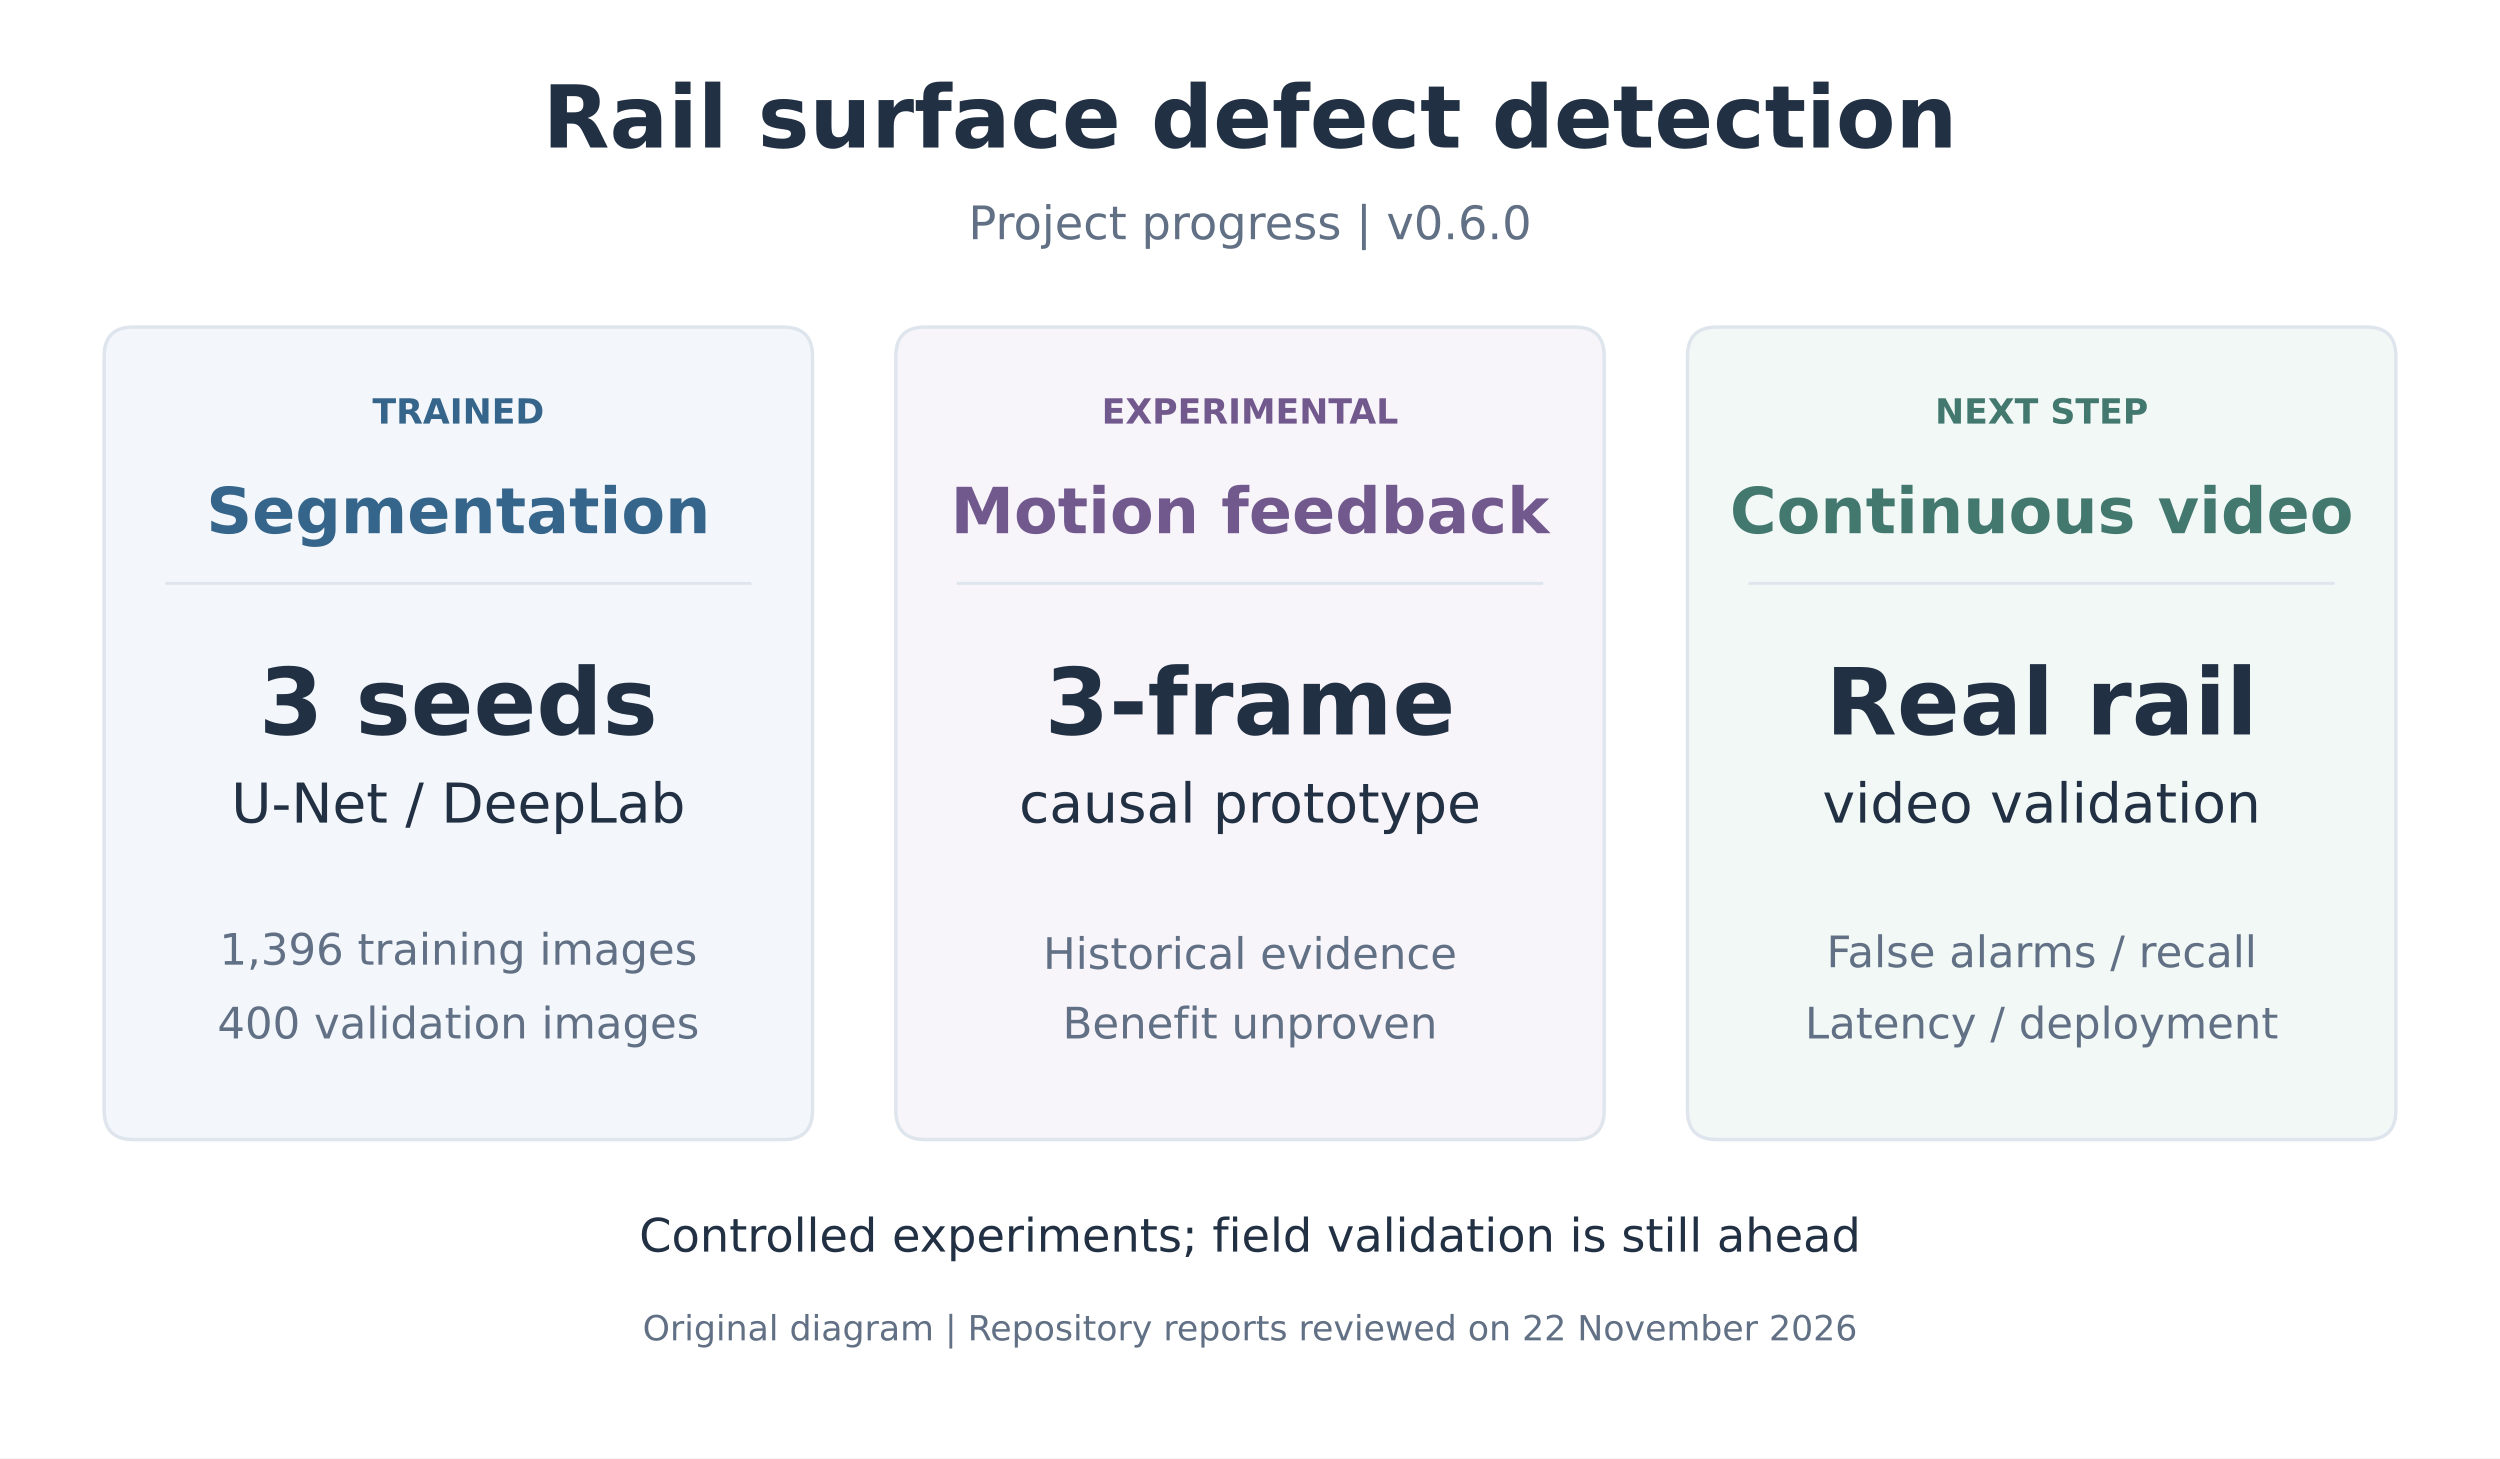
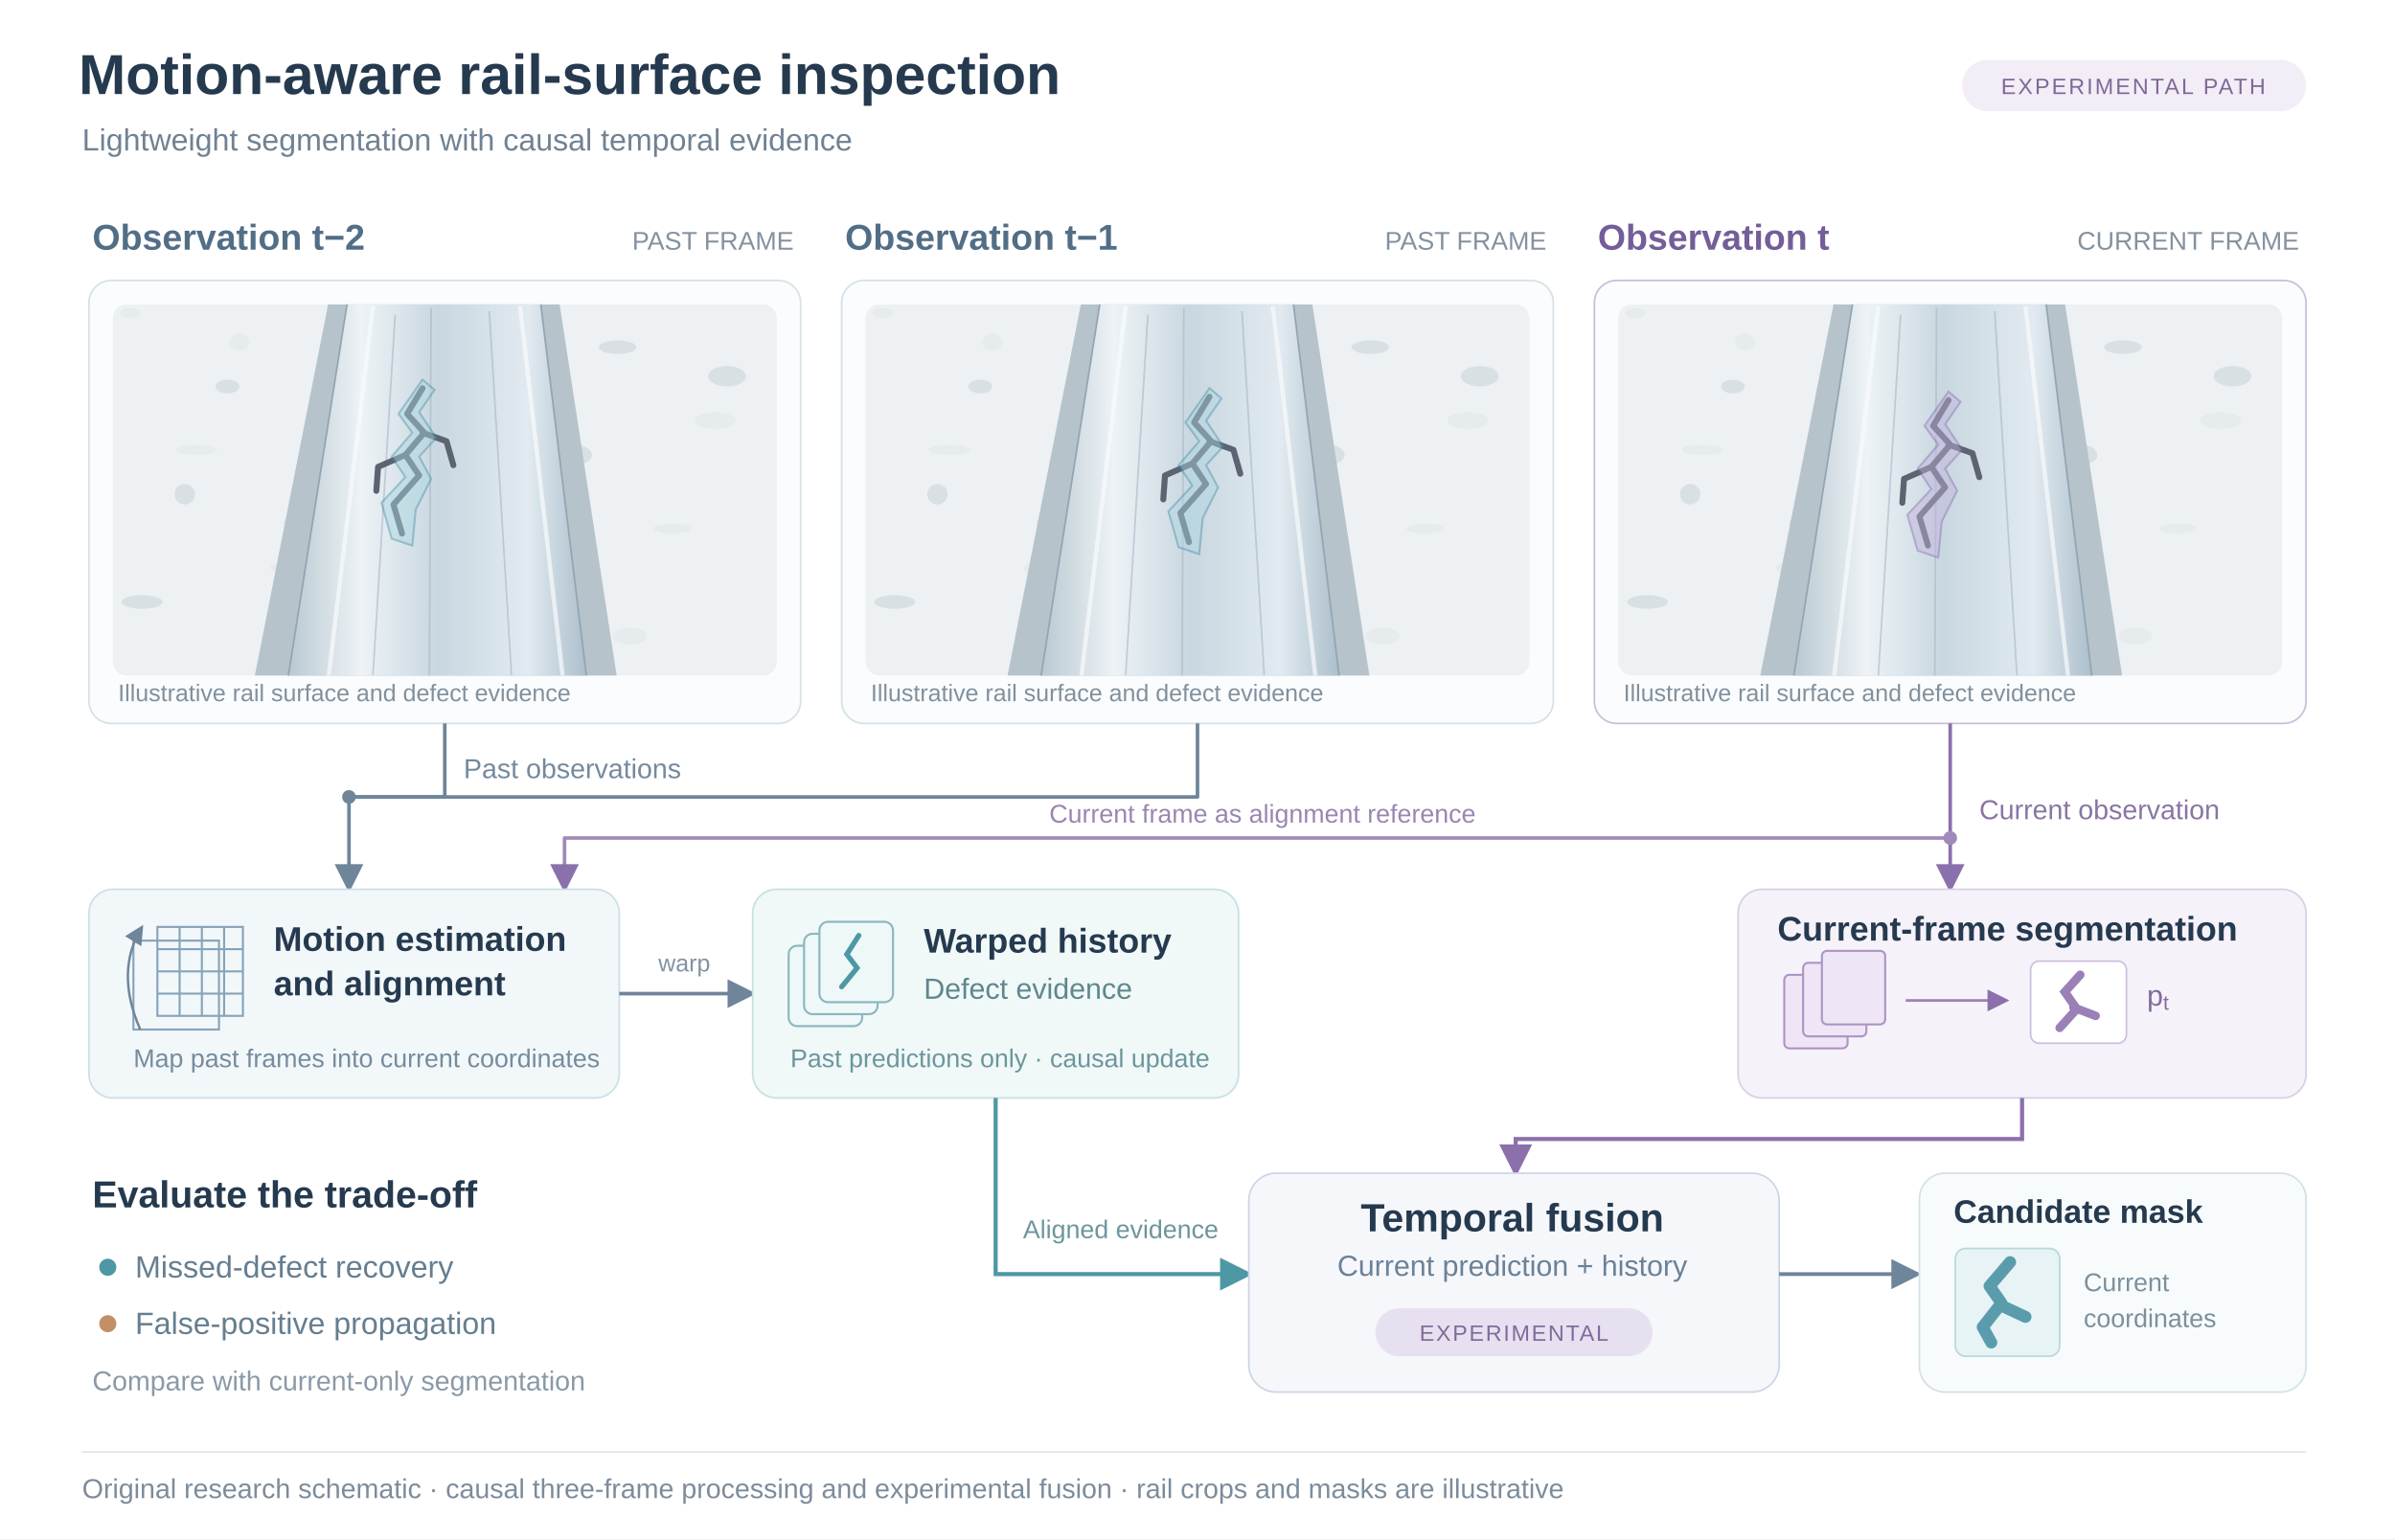
- <svg xmlns="http://www.w3.org/2000/svg" width="864pt" height="504pt" viewBox="0 0 864 504" version="1.1">
+ <svg xmlns="http://www.w3.org/2000/svg" width="1400" height="900" viewBox="0 0 1400 900" role="img" aria-labelledby="title desc">
  <defs>
-     <style type="text/css">*{stroke-linejoin: round; stroke-linecap: butt}</style>
-   </defs>
-   <g id="figure_1">
-     <g id="patch_1">
-       <path d="M 0 504  L 864 504  L 864 0  L 0 0  z " style="fill: #ffffff" />
-     </g>
-     <g id="axes_1">
-       <g id="patch_2">
-         <path d="M 46.08 393.84  L 270.72 393.84  Q 280.8 393.84 280.8 383.76  L 280.8 123.12  Q 280.8 113.04 270.72 113.04  L 46.08 113.04  Q 36 113.04 36 123.12  L 36 383.76  Q 36 393.84 46.08 393.84  z " clip-path="url(#p8bc0541d00)" style="fill: #f3f7fb; stroke: #dfe5ed; stroke-width: 1.2; stroke-linejoin: miter" />
-       </g>
-       <g id="patch_3">
-         <path d="M 319.68 393.84  L 544.32 393.84  Q 554.4 393.84 554.4 383.76  L 554.4 123.12  Q 554.4 113.04 544.32 113.04  L 319.68 113.04  Q 309.6 113.04 309.6 123.12  L 309.6 383.76  Q 309.6 393.84 319.68 393.84  z " clip-path="url(#p8bc0541d00)" style="fill: #f7f4fa; stroke: #dfe5ed; stroke-width: 1.2; stroke-linejoin: miter" />
-       </g>
-       <g id="patch_4">
-         <path d="M 593.28 393.84  L 817.92 393.84  Q 828 393.84 828 383.76  L 828 123.12  Q 828 113.04 817.92 113.04  L 593.28 113.04  Q 583.2 113.04 583.2 123.12  L 583.2 383.76  Q 583.2 393.84 593.28 393.84  z " clip-path="url(#p8bc0541d00)" style="fill: #f2f8f6; stroke: #dfe5ed; stroke-width: 1.2; stroke-linejoin: miter" />
-       </g>
-       <g id="line2d_1">
-         <path d="M 57.6 201.6  L 259.2 201.6  " clip-path="url(#p8bc0541d00)" style="fill: none; stroke: #dfe5ed; stroke-linecap: square" />
-       </g>
-       <g id="line2d_2">
-         <path d="M 331.2 201.6  L 532.8 201.6  " clip-path="url(#p8bc0541d00)" style="fill: none; stroke: #dfe5ed; stroke-linecap: square" />
-       </g>
-       <g id="line2d_3">
-         <path d="M 604.8 201.6  L 806.4 201.6  " clip-path="url(#p8bc0541d00)" style="fill: none; stroke: #dfe5ed; stroke-linecap: square" />
-       </g>
-       <g id="text_1">
-         <text style="font-weight: 700; font-size: 30px; font-family: 'DejaVu Sans'; text-anchor: middle; fill: #223044" x="432" y="50.994" transform="rotate(-0 432 50.99414)">Rail surface defect detection</text>
-       </g>
-       <g id="text_2">
-         <text style="font-size: 16px; font-family: 'DejaVu Sans'; text-anchor: middle; fill: #617084" x="432" y="82.672" transform="rotate(-0 432 82.67188)">Project progress  |  v0.6.0</text>
-       </g>
-       <g id="text_3">
-         <text style="font-weight: 700; font-size: 12px; font-family: 'DejaVu Sans'; text-anchor: middle; fill: #35658a" x="158.4" y="146.397" transform="rotate(-0 158.4 146.3972)">TRAINED</text>
-       </g>
-       <g id="text_4">
-         <text style="font-weight: 700; font-size: 22px; font-family: 'DejaVu Sans'; text-anchor: middle; fill: #35658a" x="158.4" y="184.276" transform="rotate(-0 158.4 184.2757)">Segmentation</text>
-       </g>
-       <g id="text_5">
-         <text style="font-weight: 700; font-size: 32px; font-family: 'DejaVu Sans'; text-anchor: middle; fill: #223044" x="158.4" y="253.834" transform="rotate(-0 158.4 253.8338)">3 seeds</text>
-       </g>
-       <g id="text_6">
-         <text style="font-size: 19px; font-family: 'DejaVu Sans'; text-anchor: middle; fill: #223044" x="158.4" y="284.296" transform="rotate(-0 158.4 284.2963)">U-Net / DeepLab</text>
-       </g>
-       <g id="text_7">
-         <text style="font-size: 15px; font-family: 'DejaVu Sans'; fill: #617084" transform="translate(75.83906 333.3891)">1,396 training images</text>
-         <text style="font-size: 15px; font-family: 'DejaVu Sans'; fill: #617084" transform="translate(75.12305 358.8891)">400 validation images</text>
-       </g>
-       <g id="text_8">
-         <text style="font-weight: 700; font-size: 12px; font-family: 'DejaVu Sans'; text-anchor: middle; fill: #72598d" x="432" y="146.397" transform="rotate(-0 432 146.3972)">EXPERIMENTAL</text>
-       </g>
-       <g id="text_9">
-         <text style="font-weight: 700; font-size: 22px; font-family: 'DejaVu Sans'; text-anchor: middle; fill: #72598d" x="432" y="184.276" transform="rotate(-0 432 184.2757)">Motion feedback</text>
-       </g>
-       <g id="text_10">
-         <text style="font-weight: 700; font-size: 32px; font-family: 'DejaVu Sans'; text-anchor: middle; fill: #223044" x="432" y="253.834" transform="rotate(-0 432 253.8338)">3-frame</text>
-       </g>
-       <g id="text_11">
-         <text style="font-size: 19px; font-family: 'DejaVu Sans'; text-anchor: middle; fill: #223044" x="432" y="284.296" transform="rotate(-0 432 284.2963)">causal prototype</text>
-       </g>
-       <g id="text_12">
-         <text style="font-size: 15px; font-family: 'DejaVu Sans'; fill: #617084" transform="translate(360.4805 334.8422)">Historical evidence</text>
-         <text style="font-size: 15px; font-family: 'DejaVu Sans'; fill: #617084" transform="translate(367.2422 358.8891)">Benefit unproven</text>
-       </g>
-       <g id="text_13">
-         <text style="font-weight: 700; font-size: 12px; font-family: 'DejaVu Sans'; text-anchor: middle; fill: #43786f" x="705.6" y="146.397" transform="rotate(-0 705.6 146.3972)">NEXT STEP</text>
-       </g>
-       <g id="text_14">
-         <text style="font-weight: 700; font-size: 22px; font-family: 'DejaVu Sans'; text-anchor: middle; fill: #43786f" x="705.6" y="184.276" transform="rotate(-0 705.6 184.2757)">Continuous video</text>
-       </g>
-       <g id="text_15">
-         <text style="font-weight: 700; font-size: 32px; font-family: 'DejaVu Sans'; text-anchor: middle; fill: #223044" x="705.6" y="253.834" transform="rotate(-0 705.6 253.8338)">Real rail</text>
-       </g>
-       <g id="text_16">
-         <text style="font-size: 19px; font-family: 'DejaVu Sans'; text-anchor: middle; fill: #223044" x="705.6" y="284.296" transform="rotate(-0 705.6 284.2963)">video validation</text>
-       </g>
-       <g id="text_17">
-         <text style="font-size: 15px; font-family: 'DejaVu Sans'; fill: #617084" transform="translate(631.2352 334.2527)">False alarms / recall</text>
-         <text style="font-size: 15px; font-family: 'DejaVu Sans'; fill: #617084" transform="translate(623.7973 358.8891)">Latency / deployment</text>
-       </g>
-       <g id="text_18">
-         <text style="font-size: 16px; font-family: 'DejaVu Sans'; text-anchor: middle; fill: #223044" x="432" y="432.557" transform="rotate(-0 432 432.5569)">Controlled experiments; field validation is still ahead</text>
-       </g>
-       <g id="text_19">
-         <text style="font-size: 12px; font-family: 'DejaVu Sans'; text-anchor: middle; fill: #617084" x="432" y="463.224" transform="rotate(-0 432 463.2239)">Original diagram  |  Repository reports reviewed on 22 November 2026</text>
-       </g>
-     </g>
-   </g>
-   <defs>
-     <clipPath id="p8bc0541d00">
-       <rect x="0" y="0" width="864" height="504" />
+     <linearGradient id="railMetal" x1="0" x2="1">
+       <stop stop-color="#b7c7d0" />
+       <stop offset=".25" stop-color="#edf3f6" />
+       <stop offset=".5" stop-color="#c9d7e0" />
+       <stop offset=".8" stop-color="#e1eaf0" />
+       <stop offset="1" stop-color="#a9bdca" />
+     </linearGradient>
+     <marker id="arrow" markerWidth="8" markerHeight="8" refX="7" refY="4" orient="auto" markerUnits="strokeWidth">
+       <path d="M0 0L8 4L0 8Z" fill="#6e859a" />
+     </marker>
+     <marker id="tealArrow" markerWidth="8" markerHeight="8" refX="7" refY="4" orient="auto" markerUnits="strokeWidth">
+       <path d="M0 0L8 4L0 8Z" fill="#4d98a4" />
+     </marker>
+     <marker id="purpleArrow" markerWidth="8" markerHeight="8" refX="7" refY="4" orient="auto" markerUnits="strokeWidth">
+       <path d="M0 0L8 4L0 8Z" fill="#8b71ac" />
+     </marker>
+     <clipPath id="crop52">
+       <rect x="66" y="178" width="388" height="217" rx="8" />
+     </clipPath>
+     <clipPath id="crop492">
+       <rect x="506" y="178" width="388" height="217" rx="8" />
+     </clipPath>
+     <clipPath id="crop932">
+       <rect x="946" y="178" width="388" height="217" rx="8" />
    </clipPath>
  </defs>
+   <rect width="1400" height="900" fill="#fff" />
+   <g font-family="Arial, Helvetica, sans-serif" fill="#263a4f">
+     <text x="46" y="55" font-size="33" font-weight="700">Motion-aware rail-surface inspection</text>
+     <text x="48" y="88" font-size="18" fill="#708293">Lightweight segmentation with causal temporal evidence</text>
+     <rect x="1147" y="35" width="201" height="30" rx="15" fill="#f2edf7" />
+     <text x="1247" y="55" text-anchor="middle" font-size="13" letter-spacing="1.2" fill="#806896">EXPERIMENTAL PATH</text>
+     <text x="54" y="146" font-size="21" font-weight="700" fill="#526e87">Observation t−2</text>
+     <text x="464" y="146" text-anchor="end" font-size="15" fill="#84919e">PAST FRAME</text>
+     <rect x="52" y="164" width="416" height="259" rx="13" fill="#fafcfd" stroke="#d6e1e8" />
+     <g clip-path="url(#crop52)">
+       <rect x="66" y="178" width="388" height="217" rx="8" fill="#edf1f3" />
+       <ellipse cx="76" cy="183" rx="6" ry="3" fill="#e6ebed" />
+       <ellipse cx="133" cy="226" rx="7" ry="4" fill="#d8e0e4" />
+       <ellipse cx="190" cy="269" rx="8" ry="5" fill="#e6ebed" />
+       <ellipse cx="247" cy="312" rx="9" ry="6" fill="#d8e0e4" />
+       <ellipse cx="304" cy="355" rx="10" ry="3" fill="#e6ebed" />
+       <ellipse cx="361" cy="203" rx="11" ry="4" fill="#d8e0e4" />
+       <ellipse cx="418" cy="246" rx="12" ry="5" fill="#e6ebed" />
+       <ellipse cx="108" cy="289" rx="6" ry="6" fill="#d8e0e4" />
+       <ellipse cx="165" cy="332" rx="7" ry="3" fill="#e6ebed" />
+       <ellipse cx="222" cy="375" rx="8" ry="4" fill="#d8e0e4" />
+       <ellipse cx="279" cy="223" rx="9" ry="5" fill="#e6ebed" />
+       <ellipse cx="336" cy="266" rx="10" ry="6" fill="#d8e0e4" />
+       <ellipse cx="393" cy="309" rx="11" ry="3" fill="#e6ebed" />
+       <ellipse cx="83" cy="352" rx="12" ry="4" fill="#d8e0e4" />
+       <ellipse cx="140" cy="200" rx="6" ry="5" fill="#e6ebed" />
+       <ellipse cx="197" cy="243" rx="7" ry="6" fill="#d8e0e4" />
+       <ellipse cx="254" cy="286" rx="8" ry="3" fill="#e6ebed" />
+       <ellipse cx="311" cy="329" rx="9" ry="4" fill="#d8e0e4" />
+       <ellipse cx="368" cy="372" rx="10" ry="5" fill="#e6ebed" />
+       <ellipse cx="425" cy="220" rx="11" ry="6" fill="#d8e0e4" />
+       <ellipse cx="115" cy="263" rx="12" ry="3" fill="#e6ebed" />
+       <ellipse cx="172" cy="306" rx="6" ry="4" fill="#d8e0e4" />
+       <ellipse cx="229" cy="349" rx="7" ry="5" fill="#e6ebed" />
+       <ellipse cx="286" cy="197" rx="8" ry="6" fill="#d8e0e4" />
+       <path d="M192 177L327 177L362 405L147 405Z" fill="#b7c3cb" />
+       <path d="M203 177L316 177L344 405L167 405Z" fill="url(#railMetal)" stroke="#93a5b2" />
+       <path d="M218 179L191 405M304 179L330 405" stroke="#f9fbfc" stroke-width="2.5" opacity=".7" />
+       <path d="M231 184L218 395M286 182L299 395M252 180L251 396" stroke="#a5b7c3" stroke-width="1" opacity=".6" />
+       <g transform="translate(40 -7)">
+         <path d="M207 234L198 249L208 260L197 273L205 285L190 302L195 319M207 260L221 265L225 279M197 273L181 280L180 294" fill="none" stroke="#5b6470" stroke-width="3.5" stroke-linecap="round" stroke-linejoin="round" />
+         <path d="M207 229L193 249L201 260L189 274L197 286L183 301L189 322L201 326L203 305L212 287L205 274L215 263L205 248L214 235Z" fill="#a8d4df" opacity=".45" stroke="#438da3" stroke-width="1.2" />
+       </g>
+     </g>
+     <text x="69" y="410" font-size="14" fill="#81909d">Illustrative rail surface and defect evidence</text>
+     <text x="494" y="146" font-size="21" font-weight="700" fill="#526e87">Observation t−1</text>
+     <text x="904" y="146" text-anchor="end" font-size="15" fill="#84919e">PAST FRAME</text>
+     <rect x="492" y="164" width="416" height="259" rx="13" fill="#fafcfd" stroke="#d6e1e8" />
+     <g clip-path="url(#crop492)">
+       <rect x="506" y="178" width="388" height="217" rx="8" fill="#edf1f3" />
+       <ellipse cx="516" cy="183" rx="6" ry="3" fill="#e6ebed" />
+       <ellipse cx="573" cy="226" rx="7" ry="4" fill="#d8e0e4" />
+       <ellipse cx="630" cy="269" rx="8" ry="5" fill="#e6ebed" />
+       <ellipse cx="687" cy="312" rx="9" ry="6" fill="#d8e0e4" />
+       <ellipse cx="744" cy="355" rx="10" ry="3" fill="#e6ebed" />
+       <ellipse cx="801" cy="203" rx="11" ry="4" fill="#d8e0e4" />
+       <ellipse cx="858" cy="246" rx="12" ry="5" fill="#e6ebed" />
+       <ellipse cx="548" cy="289" rx="6" ry="6" fill="#d8e0e4" />
+       <ellipse cx="605" cy="332" rx="7" ry="3" fill="#e6ebed" />
+       <ellipse cx="662" cy="375" rx="8" ry="4" fill="#d8e0e4" />
+       <ellipse cx="719" cy="223" rx="9" ry="5" fill="#e6ebed" />
+       <ellipse cx="776" cy="266" rx="10" ry="6" fill="#d8e0e4" />
+       <ellipse cx="833" cy="309" rx="11" ry="3" fill="#e6ebed" />
+       <ellipse cx="523" cy="352" rx="12" ry="4" fill="#d8e0e4" />
+       <ellipse cx="580" cy="200" rx="6" ry="5" fill="#e6ebed" />
+       <ellipse cx="637" cy="243" rx="7" ry="6" fill="#d8e0e4" />
+       <ellipse cx="694" cy="286" rx="8" ry="3" fill="#e6ebed" />
+       <ellipse cx="751" cy="329" rx="9" ry="4" fill="#d8e0e4" />
+       <ellipse cx="808" cy="372" rx="10" ry="5" fill="#e6ebed" />
+       <ellipse cx="865" cy="220" rx="11" ry="6" fill="#d8e0e4" />
+       <ellipse cx="555" cy="263" rx="12" ry="3" fill="#e6ebed" />
+       <ellipse cx="612" cy="306" rx="6" ry="4" fill="#d8e0e4" />
+       <ellipse cx="669" cy="349" rx="7" ry="5" fill="#e6ebed" />
+       <ellipse cx="726" cy="197" rx="8" ry="6" fill="#d8e0e4" />
+       <path d="M632 177L767 177L802 405L587 405Z" fill="#b7c3cb" />
+       <path d="M643 177L756 177L784 405L607 405Z" fill="url(#railMetal)" stroke="#93a5b2" />
+       <path d="M658 179L631 405M744 179L770 405" stroke="#f9fbfc" stroke-width="2.5" opacity=".7" />
+       <path d="M671 184L658 395M726 182L739 395M692 180L691 396" stroke="#a5b7c3" stroke-width="1" opacity=".6" />
+       <g transform="translate(500 -2)">
+         <path d="M207 234L198 249L208 260L197 273L205 285L190 302L195 319M207 260L221 265L225 279M197 273L181 280L180 294" fill="none" stroke="#5b6470" stroke-width="3.5" stroke-linecap="round" stroke-linejoin="round" />
+         <path d="M207 229L193 249L201 260L189 274L197 286L183 301L189 322L201 326L203 305L212 287L205 274L215 263L205 248L214 235Z" fill="#a8d4df" opacity=".45" stroke="#438da3" stroke-width="1.2" />
+       </g>
+     </g>
+     <text x="509" y="410" font-size="14" fill="#81909d">Illustrative rail surface and defect evidence</text>
+     <text x="934" y="146" font-size="21" font-weight="700" fill="#745e99">Observation t</text>
+     <text x="1344" y="146" text-anchor="end" font-size="15" fill="#84919e">CURRENT FRAME</text>
+     <rect x="932" y="164" width="416" height="259" rx="13" fill="#fafcfd" stroke="#cabedc" />
+     <g clip-path="url(#crop932)">
+       <rect x="946" y="178" width="388" height="217" rx="8" fill="#edf1f3" />
+       <ellipse cx="956" cy="183" rx="6" ry="3" fill="#e6ebed" />
+       <ellipse cx="1013" cy="226" rx="7" ry="4" fill="#d8e0e4" />
+       <ellipse cx="1070" cy="269" rx="8" ry="5" fill="#e6ebed" />
+       <ellipse cx="1127" cy="312" rx="9" ry="6" fill="#d8e0e4" />
+       <ellipse cx="1184" cy="355" rx="10" ry="3" fill="#e6ebed" />
+       <ellipse cx="1241" cy="203" rx="11" ry="4" fill="#d8e0e4" />
+       <ellipse cx="1298" cy="246" rx="12" ry="5" fill="#e6ebed" />
+       <ellipse cx="988" cy="289" rx="6" ry="6" fill="#d8e0e4" />
+       <ellipse cx="1045" cy="332" rx="7" ry="3" fill="#e6ebed" />
+       <ellipse cx="1102" cy="375" rx="8" ry="4" fill="#d8e0e4" />
+       <ellipse cx="1159" cy="223" rx="9" ry="5" fill="#e6ebed" />
+       <ellipse cx="1216" cy="266" rx="10" ry="6" fill="#d8e0e4" />
+       <ellipse cx="1273" cy="309" rx="11" ry="3" fill="#e6ebed" />
+       <ellipse cx="963" cy="352" rx="12" ry="4" fill="#d8e0e4" />
+       <ellipse cx="1020" cy="200" rx="6" ry="5" fill="#e6ebed" />
+       <ellipse cx="1077" cy="243" rx="7" ry="6" fill="#d8e0e4" />
+       <ellipse cx="1134" cy="286" rx="8" ry="3" fill="#e6ebed" />
+       <ellipse cx="1191" cy="329" rx="9" ry="4" fill="#d8e0e4" />
+       <ellipse cx="1248" cy="372" rx="10" ry="5" fill="#e6ebed" />
+       <ellipse cx="1305" cy="220" rx="11" ry="6" fill="#d8e0e4" />
+       <ellipse cx="995" cy="263" rx="12" ry="3" fill="#e6ebed" />
+       <ellipse cx="1052" cy="306" rx="6" ry="4" fill="#d8e0e4" />
+       <ellipse cx="1109" cy="349" rx="7" ry="5" fill="#e6ebed" />
+       <ellipse cx="1166" cy="197" rx="8" ry="6" fill="#d8e0e4" />
+       <path d="M1072 177L1207 177L1242 405L1027 405Z" fill="#b7c3cb" />
+       <path d="M1083 177L1196 177L1224 405L1047 405Z" fill="url(#railMetal)" stroke="#93a5b2" />
+       <path d="M1098 179L1071 405M1184 179L1210 405" stroke="#f9fbfc" stroke-width="2.5" opacity=".7" />
+       <path d="M1111 184L1098 395M1166 182L1179 395M1132 180L1131 396" stroke="#a5b7c3" stroke-width="1" opacity=".6" />
+       <g transform="translate(932 0)">
+         <path d="M207 234L198 249L208 260L197 273L205 285L190 302L195 319M207 260L221 265L225 279M197 273L181 280L180 294" fill="none" stroke="#5b6470" stroke-width="3.5" stroke-linecap="round" stroke-linejoin="round" />
+         <path d="M207 229L193 249L201 260L189 274L197 286L183 301L189 322L201 326L203 305L212 287L205 274L215 263L205 248L214 235Z" fill="#c2afdd" opacity=".45" stroke="#8267aa" stroke-width="1.2" />
+       </g>
+     </g>
+     <text x="949" y="410" font-size="14" fill="#81909d">Illustrative rail surface and defect evidence</text>
+     <g fill="none" stroke="#6e859a" stroke-width="2.1" stroke-linejoin="round">
+       <path d="M260 423V466H204V520" marker-end="url(#arrow)" />
+       <path d="M700 423V466H204" />
+       <path d="M1140 423V520" marker-end="url(#purpleArrow)" stroke="#8b71ac" />
+       <path d="M1140 490H330V520" marker-end="url(#purpleArrow)" stroke="#a08ab9" />
+     </g>
+     <circle cx="204" cy="466" r="4" fill="#6e859a" />
+     <text x="271" y="455" font-size="16" fill="#748a9d">Past observations</text>
+     <circle cx="1140" cy="490" r="4" fill="#a08ab9" />
+     <text x="1157" y="479" font-size="16" fill="#8a75a3">Current observation</text>
+     <text x="738" y="481" text-anchor="middle" font-size="15" fill="#9a85b1">Current frame as alignment reference</text>
+     <rect x="52" y="520" width="310" height="122" rx="14" fill="#f2f7fa" stroke="#cddfe8" />
+     <g fill="none" stroke="#86a4b8" stroke-width="1.2">
+       <path d="M78 550H128V602H78ZM92 542H142V594H92Z" />
+       <path d="M92 555H142M92 568H142M92 581H142M105 542V594M118 542V594M131 542V594" />
+     </g>
+     <path d="M82 602Q67 568 83 542" fill="none" stroke="#6e859a" stroke-width="1.4" marker-end="url(#arrow)" />
+     <text x="160" y="556" font-size="20" font-weight="700">Motion estimation</text>
+     <text x="160" y="582" font-size="20" font-weight="700">and alignment</text>
+     <text x="78" y="624" font-size="15" fill="#758c9d">Map past frames into current coordinates</text>
+     <path d="M362 581H440" fill="none" stroke="#6e859a" stroke-width="2.1" marker-end="url(#arrow)" />
+     <text x="400" y="568" text-anchor="middle" font-size="14" fill="#8192a2">warp</text>
+     <rect x="440" y="520" width="284" height="122" rx="14" fill="#f0f8f8" stroke="#c7e0e1" />
+     <g fill="#eef8f9" stroke="#8bb7be" stroke-width="1.2">
+       <rect x="461" y="553" width="43" height="47" rx="5" />
+       <rect x="470" y="546" width="43" height="47" rx="5" />
+       <rect x="479" y="539" width="43" height="47" rx="5" />
+     </g>
+     <path d="M502 547L495 558L501 566L492 577" fill="none" stroke="#4d98a4" stroke-width="3" stroke-linecap="round" />
+     <text x="540" y="557" font-size="20" font-weight="700">Warped history</text>
+     <text x="540" y="584" font-size="17" fill="#5f878d">Defect evidence</text>
+     <text x="462" y="624" font-size="15" fill="#6c969c">Past predictions only · causal update</text>
+     <rect x="1016" y="520" width="332" height="122" rx="14" fill="#f6f2fa" stroke="#dbcee7" />
+     <text x="1039" y="550" font-size="20" font-weight="700">Current-frame segmentation</text>
+     <g fill="#eee5f6" stroke="#ac95c3" stroke-width="1.2">
+       <rect x="1043" y="570" width="37" height="43" rx="3" />
+       <rect x="1054" y="563" width="37" height="43" rx="3" />
+       <rect x="1065" y="556" width="37" height="43" rx="3" />
+     </g>
+     <path d="M1114 585H1173" fill="none" stroke="#9c85b4" stroke-width="1.6" marker-end="url(#purpleArrow)" />
+     <rect x="1187" y="562" width="56" height="48" rx="5" fill="#fff" stroke="#cfbfdf" />
+     <path d="M1216 570L1207 580L1214 590L1204 601M1212 589L1225 594" fill="none" stroke="#9b80b8" stroke-width="5" stroke-linecap="round" />
+     <text x="1255" y="588" font-size="17" fill="#846b9d">p<tspan baseline-shift="sub" font-size="12">t</tspan>
+     </text>
+     <path d="M582 642V745H730" fill="none" stroke="#4d98a4" stroke-width="2.4" marker-end="url(#tealArrow)" />
+     <path d="M1182 642V666H886V686" fill="none" stroke="#8b71ac" stroke-width="2.4" marker-end="url(#purpleArrow)" />
+     <text x="598" y="724" font-size="15" fill="#6c969c">Aligned evidence</text>
+     <rect x="730" y="686" width="310" height="128" rx="16" fill="#f5f7fb" stroke="#cbd6e5" />
+     <text x="884" y="720" text-anchor="middle" font-size="23" font-weight="700">Temporal fusion</text>
+     <text x="884" y="746" text-anchor="middle" font-size="17" fill="#6b8197">Current prediction + history</text>
+     <rect x="804" y="765" width="162" height="28" rx="14" fill="#e7e0f0" />
+     <text x="885" y="784" text-anchor="middle" font-size="13" letter-spacing="1" fill="#816a99">EXPERIMENTAL</text>
+     <path d="M1040 745H1121" fill="none" stroke="#6e859a" stroke-width="2.2" marker-end="url(#arrow)" />
+     <rect x="1122" y="686" width="226" height="128" rx="15" fill="#f8fbfc" stroke="#d3e1e7" />
+     <text x="1142" y="715" font-size="19" font-weight="700">Candidate mask</text>
+     <rect x="1143" y="730" width="61" height="63" rx="6" fill="#e7f3f5" stroke="#b9d7de" />
+     <path d="M1175 738L1163 752L1170 762L1159 776L1164 785M1169 763L1184 770" fill="none" stroke="#5b9cac" stroke-width="7" stroke-linecap="round" stroke-linejoin="round" />
+     <text x="1218" y="755" font-size="15" fill="#7b909d">Current</text>
+     <text x="1218" y="776" font-size="15" fill="#7b909d">coordinates</text>
+     <text x="54" y="706" font-size="22" font-weight="700">Evaluate the trade-off</text>
+     <circle cx="63" cy="741" r="5" fill="#4d98a4" />
+     <text x="79" y="747" font-size="18" fill="#657e90">Missed-defect recovery</text>
+     <circle cx="63" cy="774" r="5" fill="#c39065" />
+     <text x="79" y="780" font-size="18" fill="#657e90">False-positive propagation</text>
+     <text x="54" y="813" font-size="16" fill="#8a99a7">Compare with current-only segmentation</text>
+     <path d="M48 849H1348" stroke="#e1e7ee" />
+     <text x="48" y="876" font-size="16" fill="#7c8c9b">Original research schematic · causal three-frame processing and experimental fusion · rail crops and masks are illustrative</text>
+   </g>
</svg>
